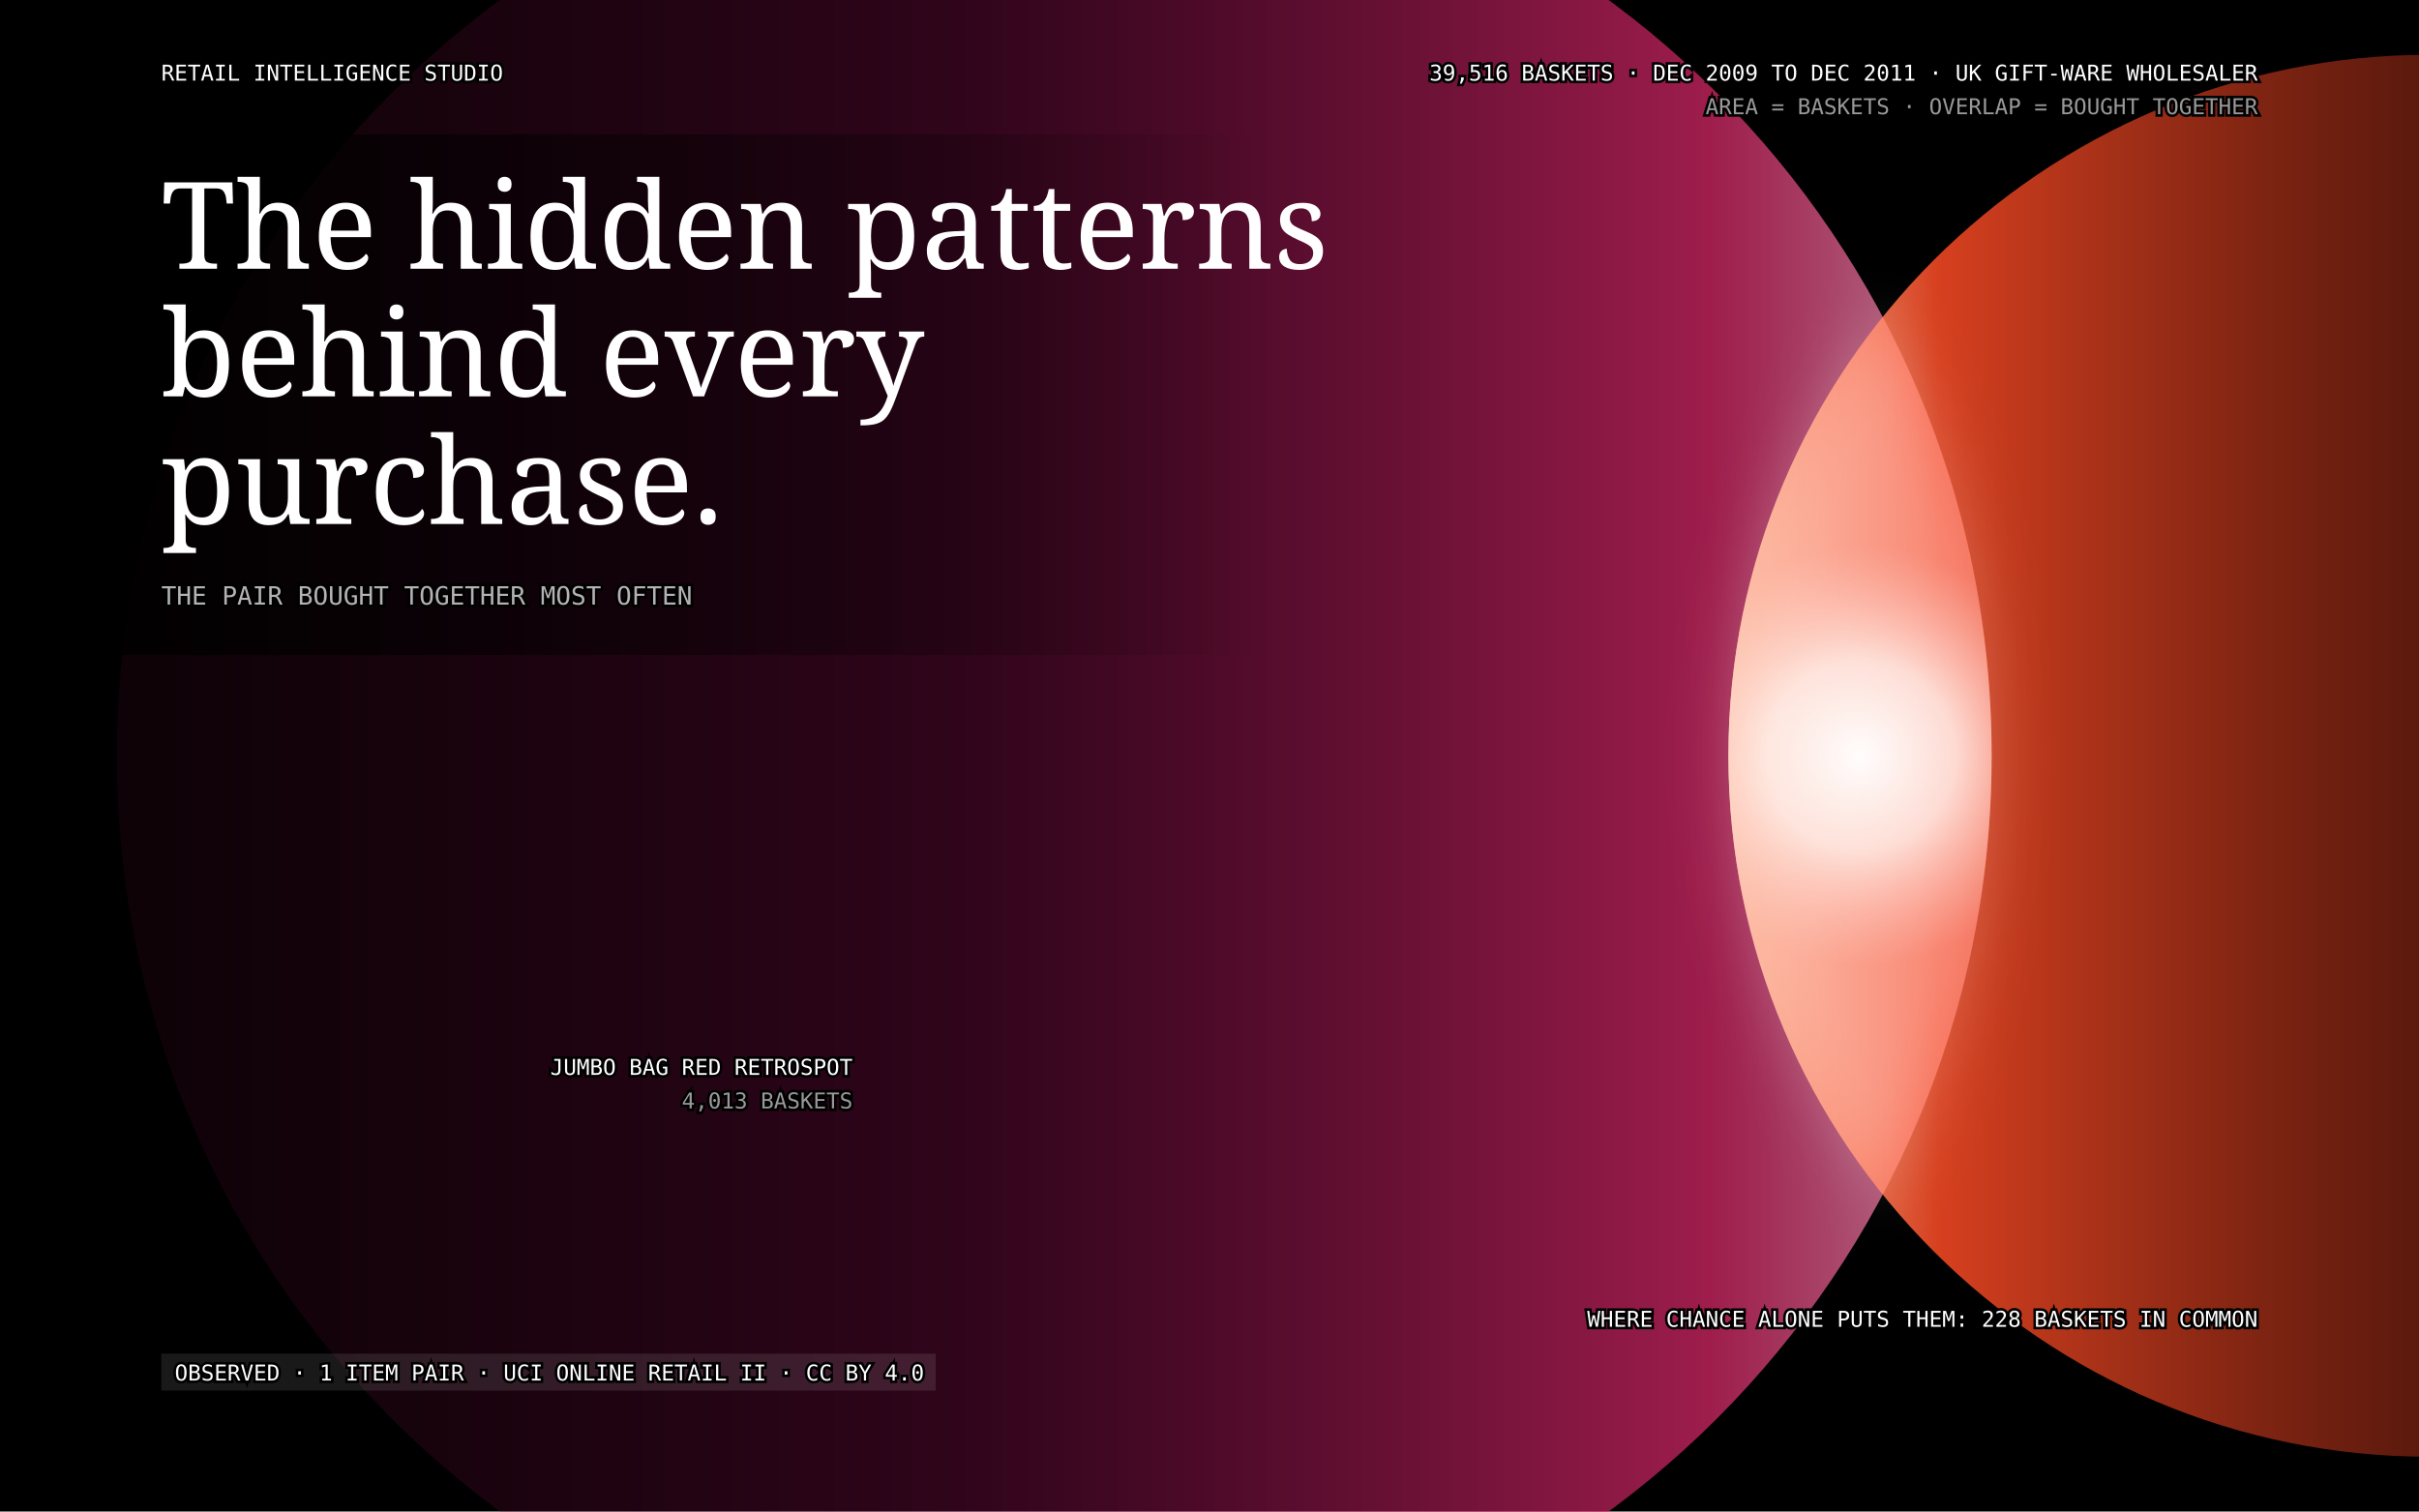
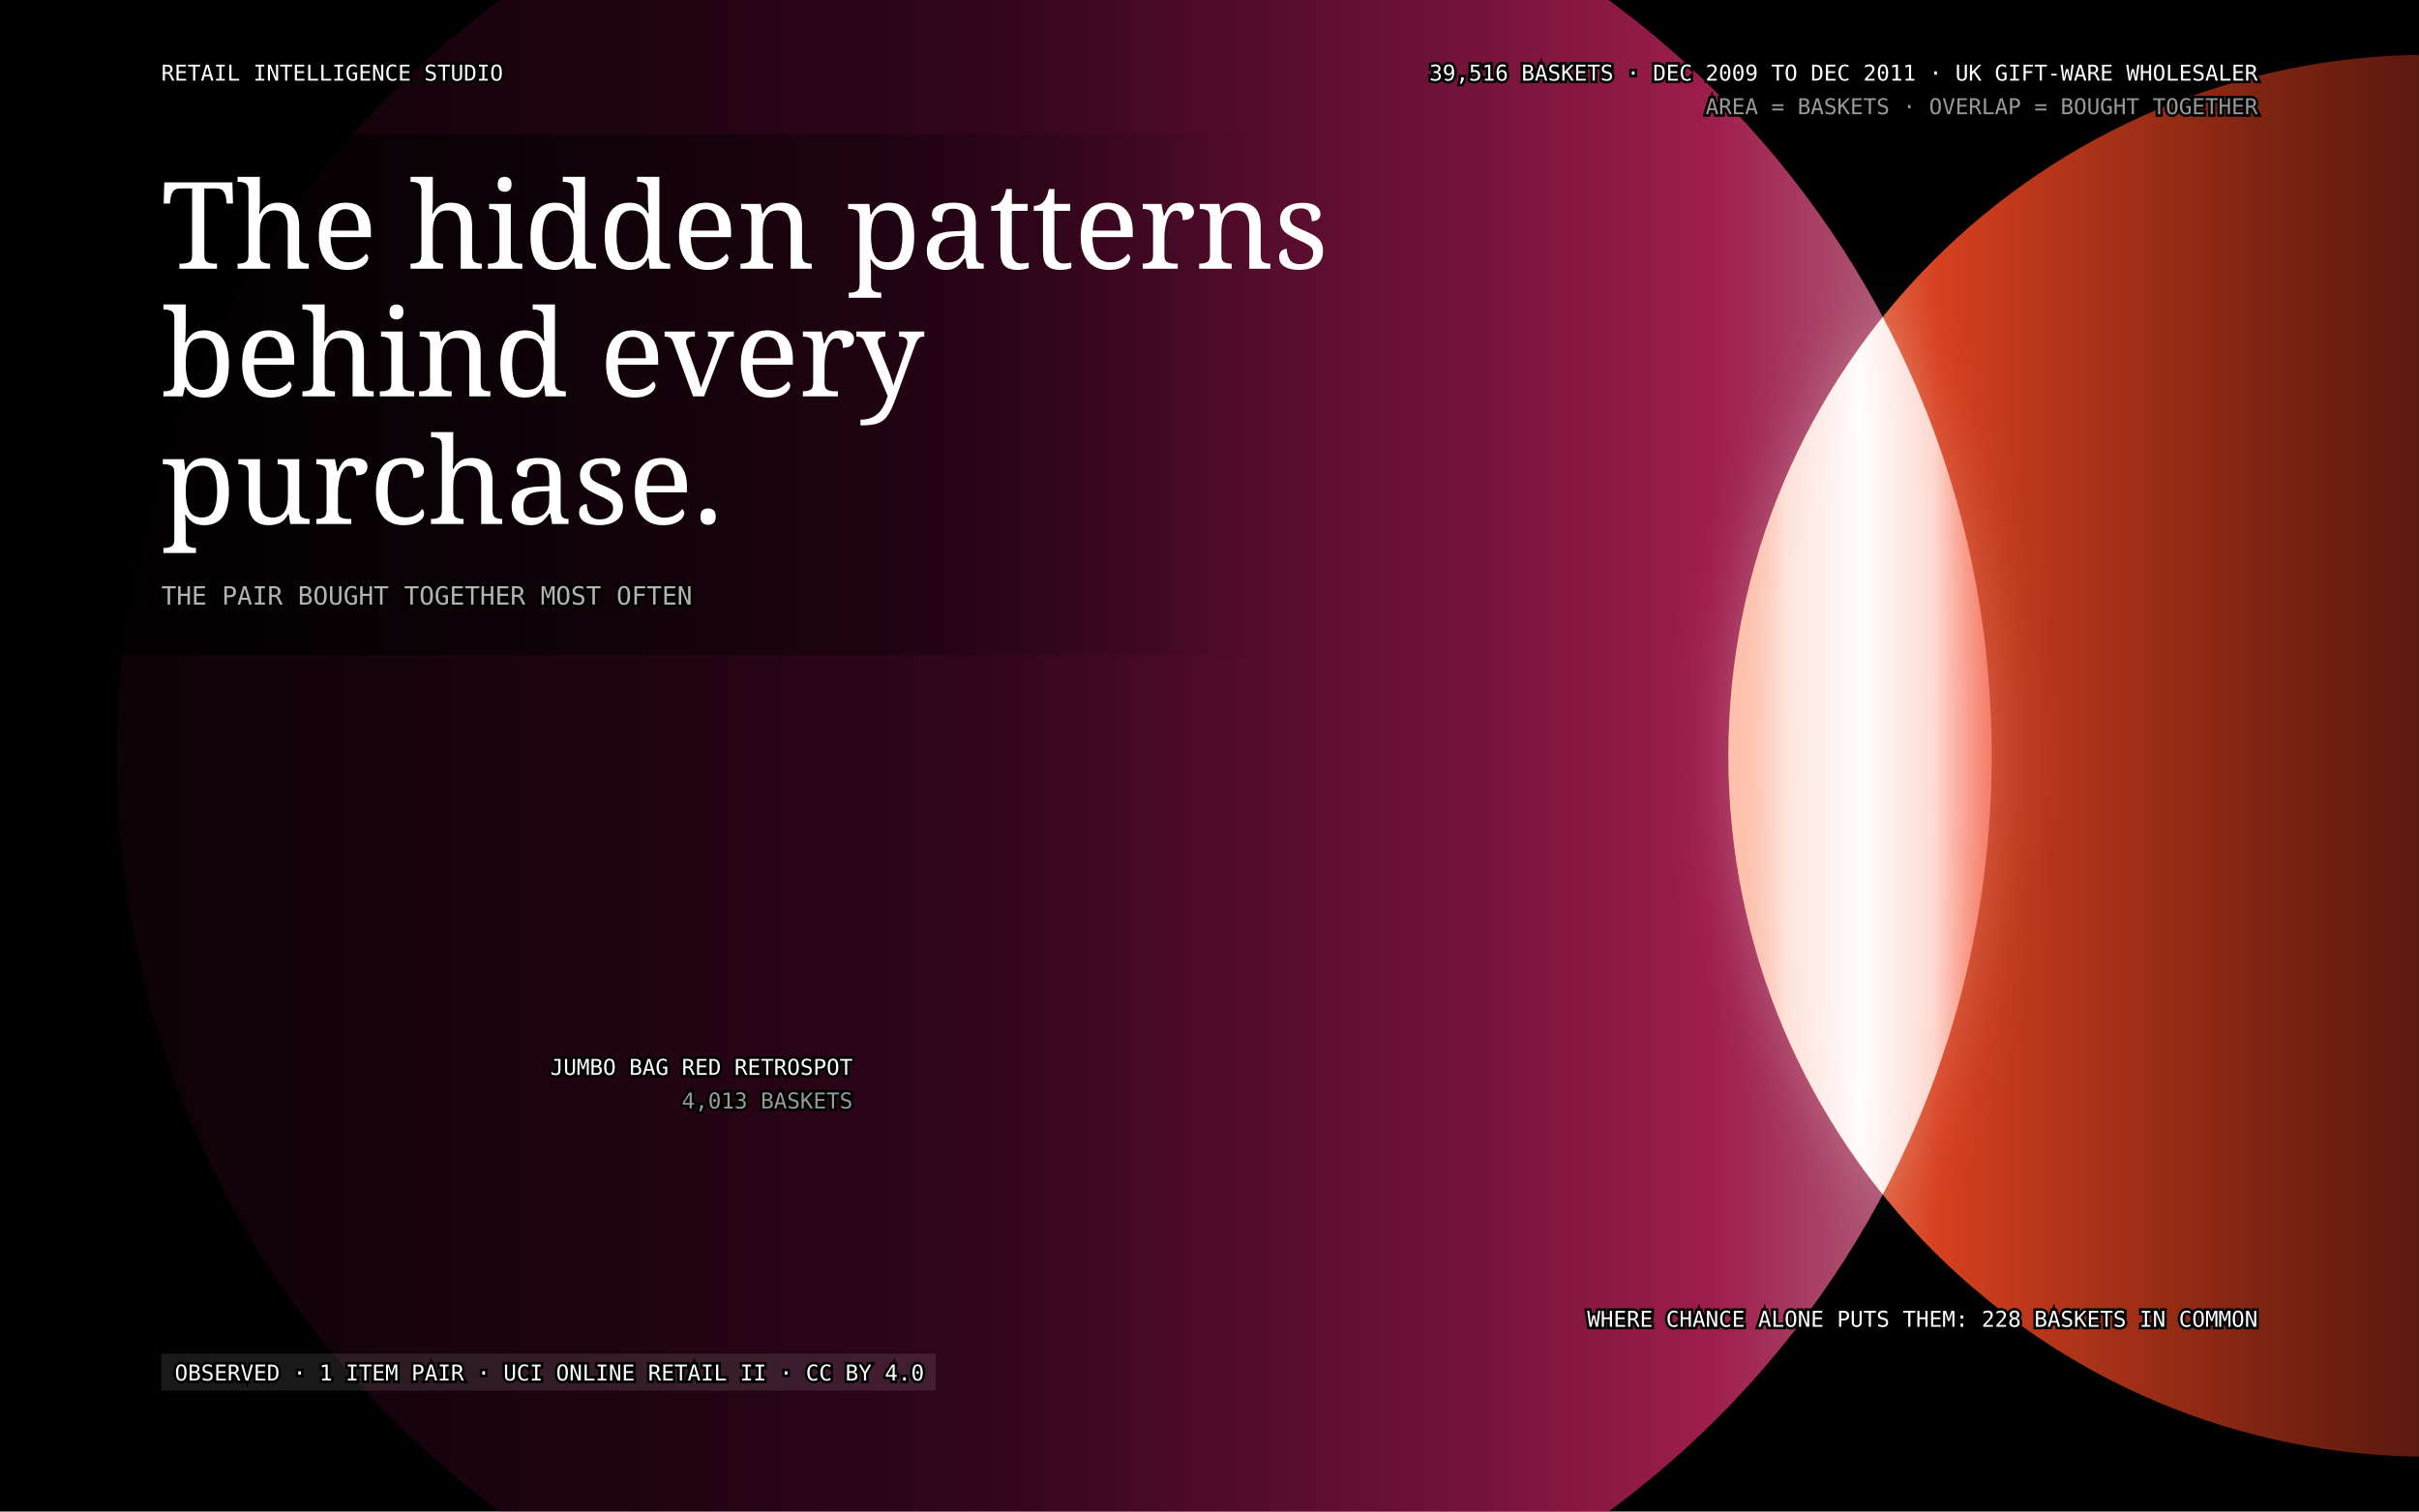
<svg xmlns="http://www.w3.org/2000/svg" width="1440" height="900" viewBox="0 0 1440 900">
  <defs>
    <linearGradient id="ga" gradientUnits="userSpaceOnUse" x1="69.6" y1="450.0" x2="1185.6" y2="450.0">
      <stop offset="0" stop-color="#4A0A24" stop-opacity="0.18" />
      <stop offset="0.45" stop-color="#A0105A" stop-opacity="0.30" />
      <stop offset="0.85" stop-color="#FF2F7A" stop-opacity="0.62" />
      <stop offset="1" stop-color="#FFB3CC" stop-opacity="0.72" />
    </linearGradient>
    <linearGradient id="gb" gradientUnits="userSpaceOnUse" x1="1863.7" y1="450.0" x2="1029.0" y2="450.0">
      <stop offset="0" stop-color="#4A1206" stop-opacity="0.24" />
      <stop offset="0.45" stop-color="#B8321A" stop-opacity="0.41" />
      <stop offset="0.85" stop-color="#FF4C25" stop-opacity="0.84" />
      <stop offset="1" stop-color="#FFD2B0" stop-opacity="0.97" />
    </linearGradient>
    <clipPath id="ov">
      <circle cx="627.6" cy="450.0" r="558.0" />
    </clipPath>
-     <radialGradient id="hot" gradientUnits="userSpaceOnUse" cx="1107.3" cy="450.0" r="125.3">
-       <stop offset="0" stop-color="#FFFFFF" stop-opacity="0.98" />
-       <stop offset="0.45" stop-color="#FFE9E2" stop-opacity="0.85" />
+     <linearGradient id="hot" gradientUnits="userSpaceOnUse" x1="1029.0" y1="450.0" x2="1185.6" y2="450.0">
+       <stop offset="0" stop-color="#FF9A8A" stop-opacity="0.35" />
+       <stop offset="0.22" stop-color="#FFE9E2" stop-opacity="0.85" />
+       <stop offset="0.5" stop-color="#FFFFFF" stop-opacity="0.98" />
+       <stop offset="0.78" stop-color="#FFE9E2" stop-opacity="0.85" />
      <stop offset="1" stop-color="#FF9A8A" stop-opacity="0.35" />
-     </radialGradient>
+     </linearGradient>
    <filter id="bl" x="-50%" y="-50%" width="200%" height="200%">
      <feGaussianBlur stdDeviation="18" />
    </filter>
  </defs>
  <rect width="1440" height="900" fill="#000" />
  <g style="isolation:isolate">
    <circle cx="627.6" cy="450.0" r="558.0" fill="url(#ga)" style="mix-blend-mode:normal" />
    <circle cx="1446.3" cy="450.0" r="417.4" fill="url(#gb)" style="mix-blend-mode:plus-lighter" />
    <g clip-path="url(#ov)">
      <circle cx="1446.3" cy="450.0" r="417.4" fill="url(#hot)" style="mix-blend-mode:plus-lighter" />
    </g>
    <g style="mix-blend-mode:screen" opacity="0.35" filter="url(#bl)">
      <g clip-path="url(#ov)">
        <circle cx="1446.3" cy="450.0" r="417.4" fill="#fff" fill-opacity="0.6" />
      </g>
    </g>
  </g>
  <defs>
    <linearGradient id="sc" x1="0" x2="1">
      <stop offset="0" stop-color="#000" stop-opacity=".88" />
      <stop offset="1" stop-color="#000" stop-opacity="0" />
    </linearGradient>
  </defs>
  <rect x="0" y="80" width="760" height="310" fill="url(#sc)" />
  <text x="96" y="160" style="font-family:Newsreader,Georgia,serif;font-size:72px" fill="#fff" fill-opacity="1.0" text-anchor="start" paint-order="stroke" stroke="#000" stroke-width="0">The hidden patterns</text>
  <text x="96" y="236" style="font-family:Newsreader,Georgia,serif;font-size:72px" fill="#fff" fill-opacity="1.0" text-anchor="start" paint-order="stroke" stroke="#000" stroke-width="0">behind every</text>
  <text x="96" y="312" style="font-family:Newsreader,Georgia,serif;font-size:72px" fill="#fff" fill-opacity="1.0" text-anchor="start" paint-order="stroke" stroke="#000" stroke-width="0">purchase.</text>
  <text x="96" y="360" style="font-family:'JetBrains Mono',ui-monospace,monospace;font-size:15px" fill="#fff" fill-opacity="0.7" text-anchor="start" paint-order="stroke" stroke="#000" stroke-width="3">THE PAIR BOUGHT TOGETHER MOST OFTEN</text>
  <text x="96" y="48" style="font-family:'JetBrains Mono',ui-monospace,monospace;font-size:13px" fill="#fff" fill-opacity="1.0" text-anchor="start" paint-order="stroke" stroke="#000" stroke-width="3">RETAIL INTELLIGENCE STUDIO</text>
  <text x="1344" y="48" style="font-family:'JetBrains Mono',ui-monospace,monospace;font-size:13px" fill="#fff" fill-opacity="1.0" text-anchor="end" paint-order="stroke" stroke="#000" stroke-width="3">39,516 BASKETS · DEC 2009 TO DEC 2011 · UK GIFT-WARE WHOLESALER</text>
  <text x="1344" y="68" style="font-family:'JetBrains Mono',ui-monospace,monospace;font-size:13px" fill="#fff" fill-opacity="0.6" text-anchor="end" paint-order="stroke" stroke="#000" stroke-width="3">AREA = BASKETS · OVERLAP = BOUGHT TOGETHER</text>
  <rect x="96" y="806" width="461" height="22" fill="#fff" fill-opacity="0.1" />
  <text x="104" y="822" style="font-family:'JetBrains Mono',ui-monospace,monospace;font-size:13px" fill="#fff" fill-opacity="1.0" text-anchor="start" paint-order="stroke" stroke="#000" stroke-width="3">OBSERVED · 1 ITEM PAIR · UCI ONLINE RETAIL II · CC BY 4.0</text>
  <text x="507.597" y="640" style="font-family:'JetBrains Mono',ui-monospace,monospace;font-size:13px" fill="#fff" fill-opacity="1.0" text-anchor="end" paint-order="stroke" stroke="#000" stroke-width="3">JUMBO BAG RED RETROSPOT</text>
  <text x="507.597" y="660" style="font-family:'JetBrains Mono',ui-monospace,monospace;font-size:13px" fill="#fff" fill-opacity="0.6" text-anchor="end" paint-order="stroke" stroke="#000" stroke-width="3">4,013 BASKETS</text>
  <text x="1586.342" y="640" style="font-family:'JetBrains Mono',ui-monospace,monospace;font-size:13px" fill="#fff" fill-opacity="1.0" text-anchor="start" paint-order="stroke" stroke="#000" stroke-width="3">JUMBO BAG PINK POLKADOT</text>
  <text x="1586.342" y="660" style="font-family:'JetBrains Mono',ui-monospace,monospace;font-size:13px" fill="#fff" fill-opacity="0.6" text-anchor="start" paint-order="stroke" stroke="#000" stroke-width="3">2,245 BASKETS</text>
  <text x="1344" y="790" style="font-family:'JetBrains Mono',ui-monospace,monospace;font-size:13px" fill="#fff" fill-opacity="1.0" text-anchor="end" paint-order="stroke" stroke="#000" stroke-width="3">WHERE CHANCE ALONE PUTS THEM: 228 BASKETS IN COMMON</text>
</svg>
